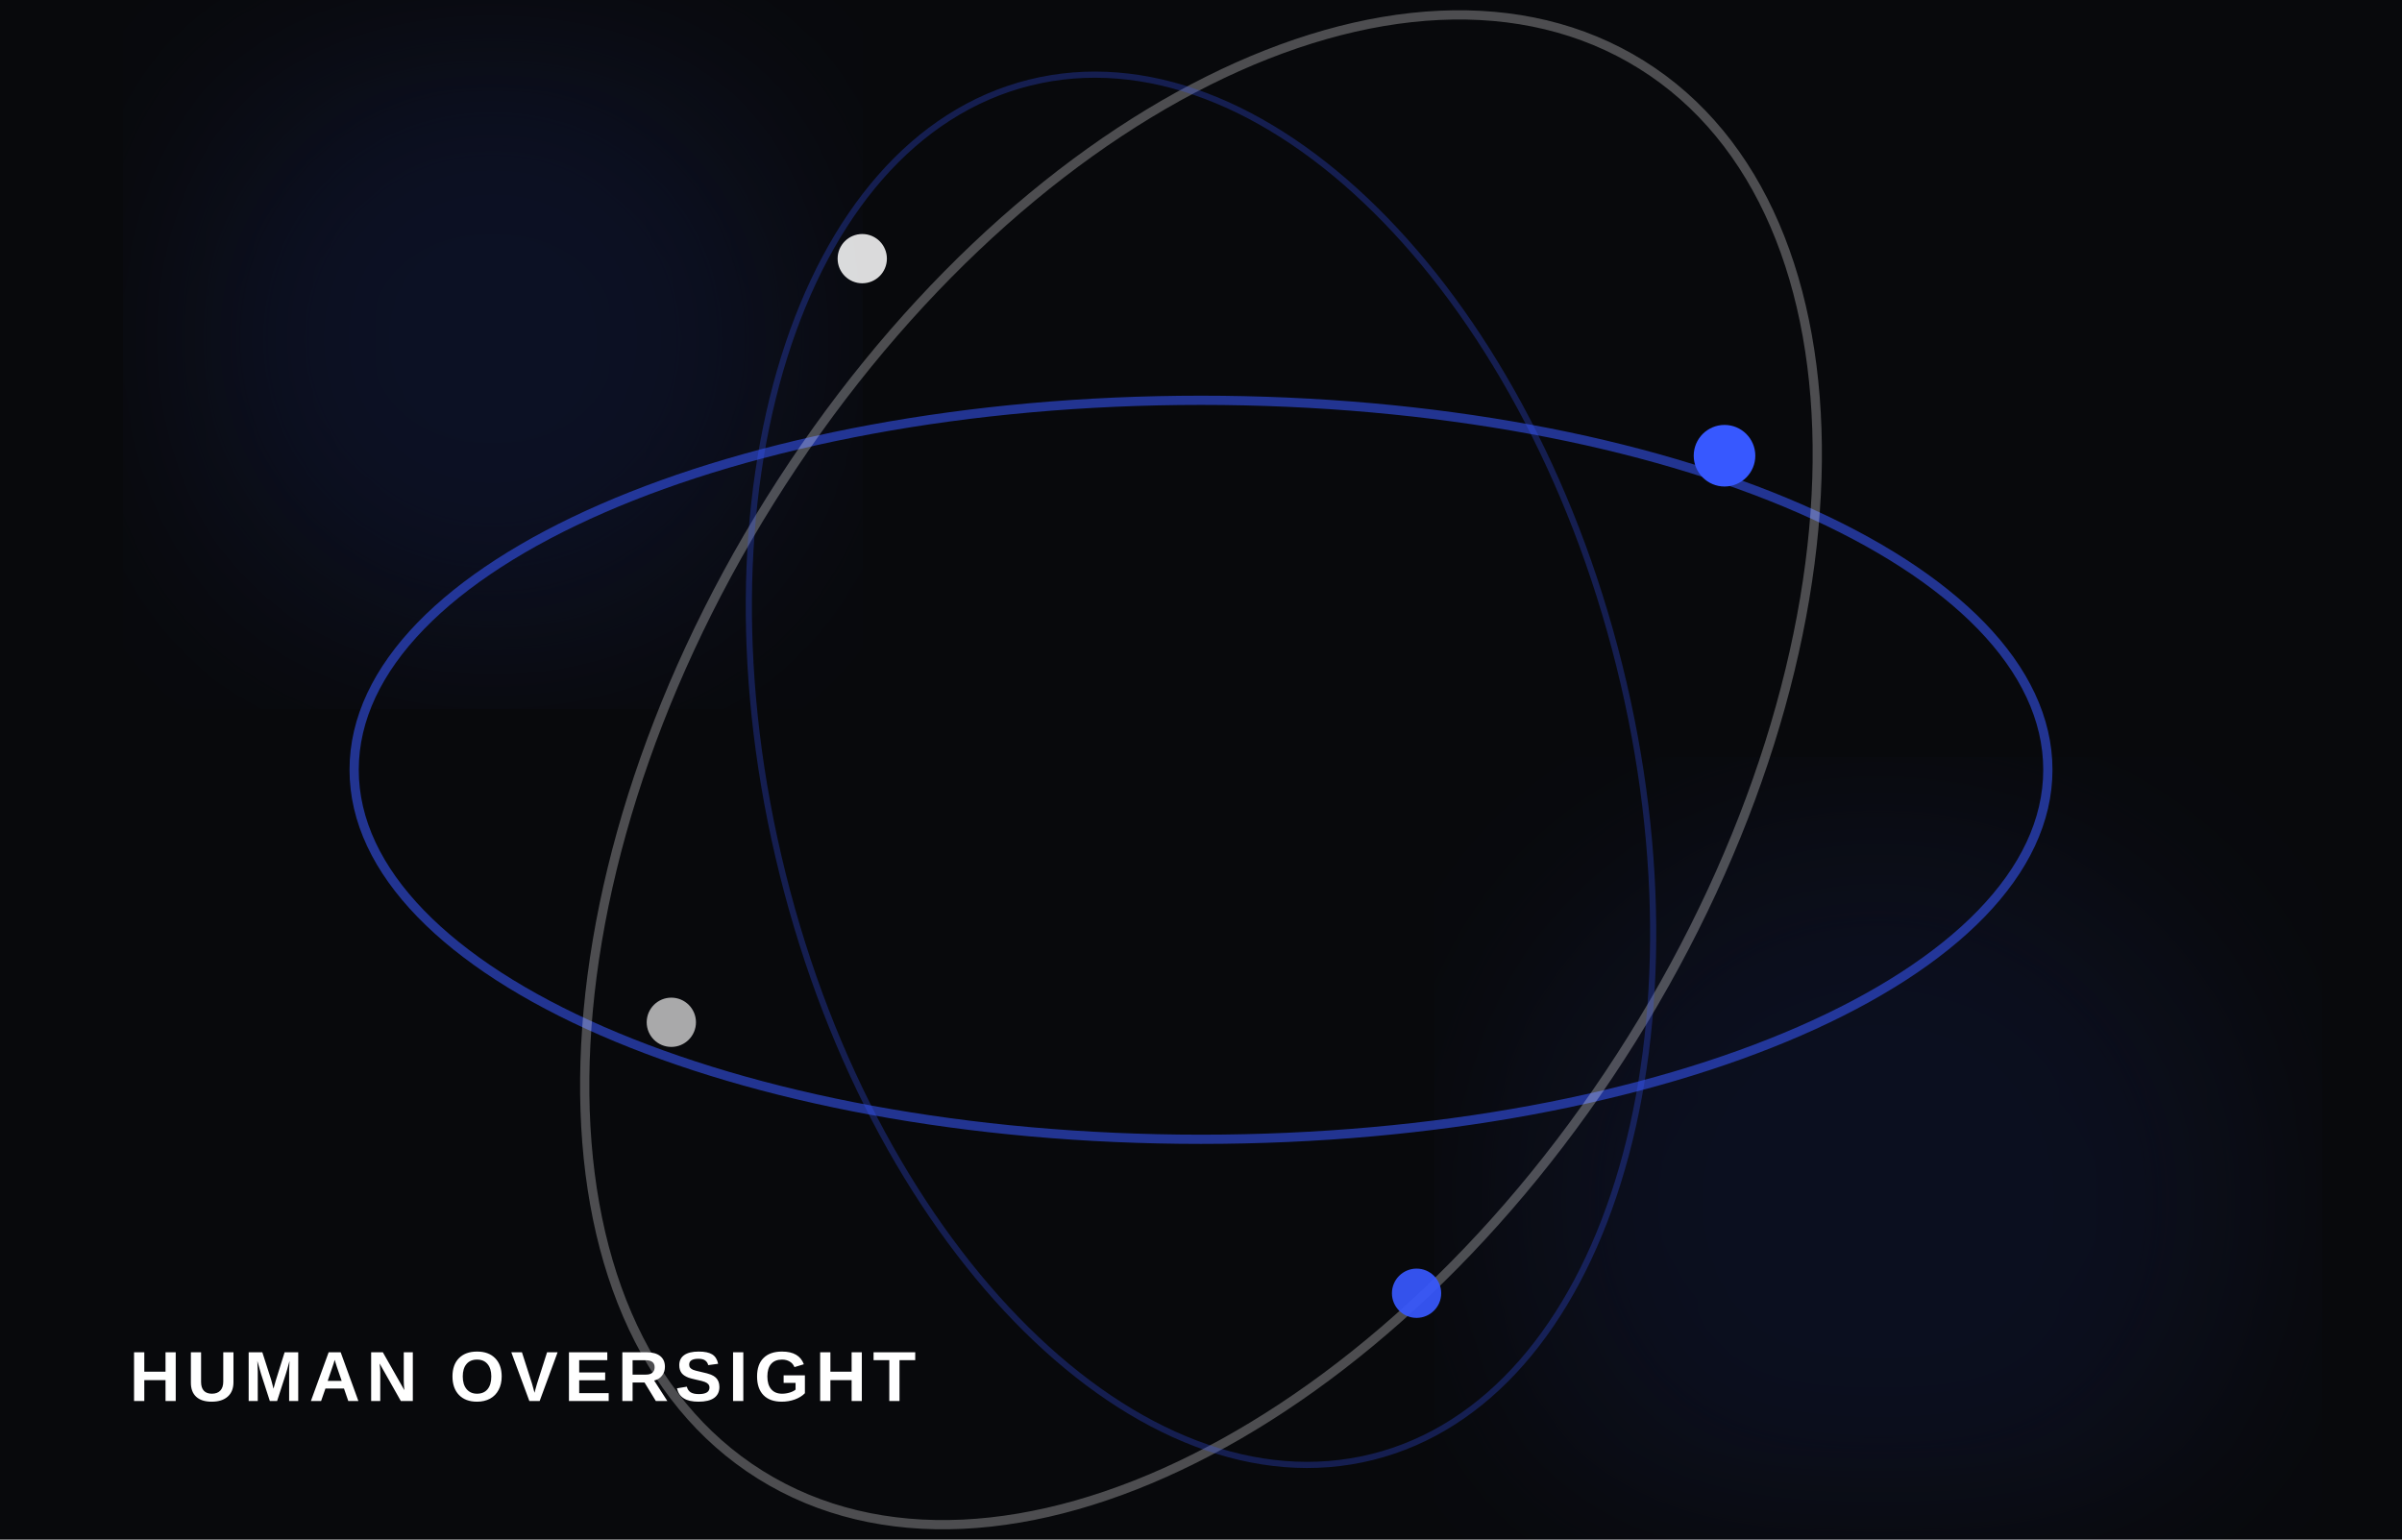
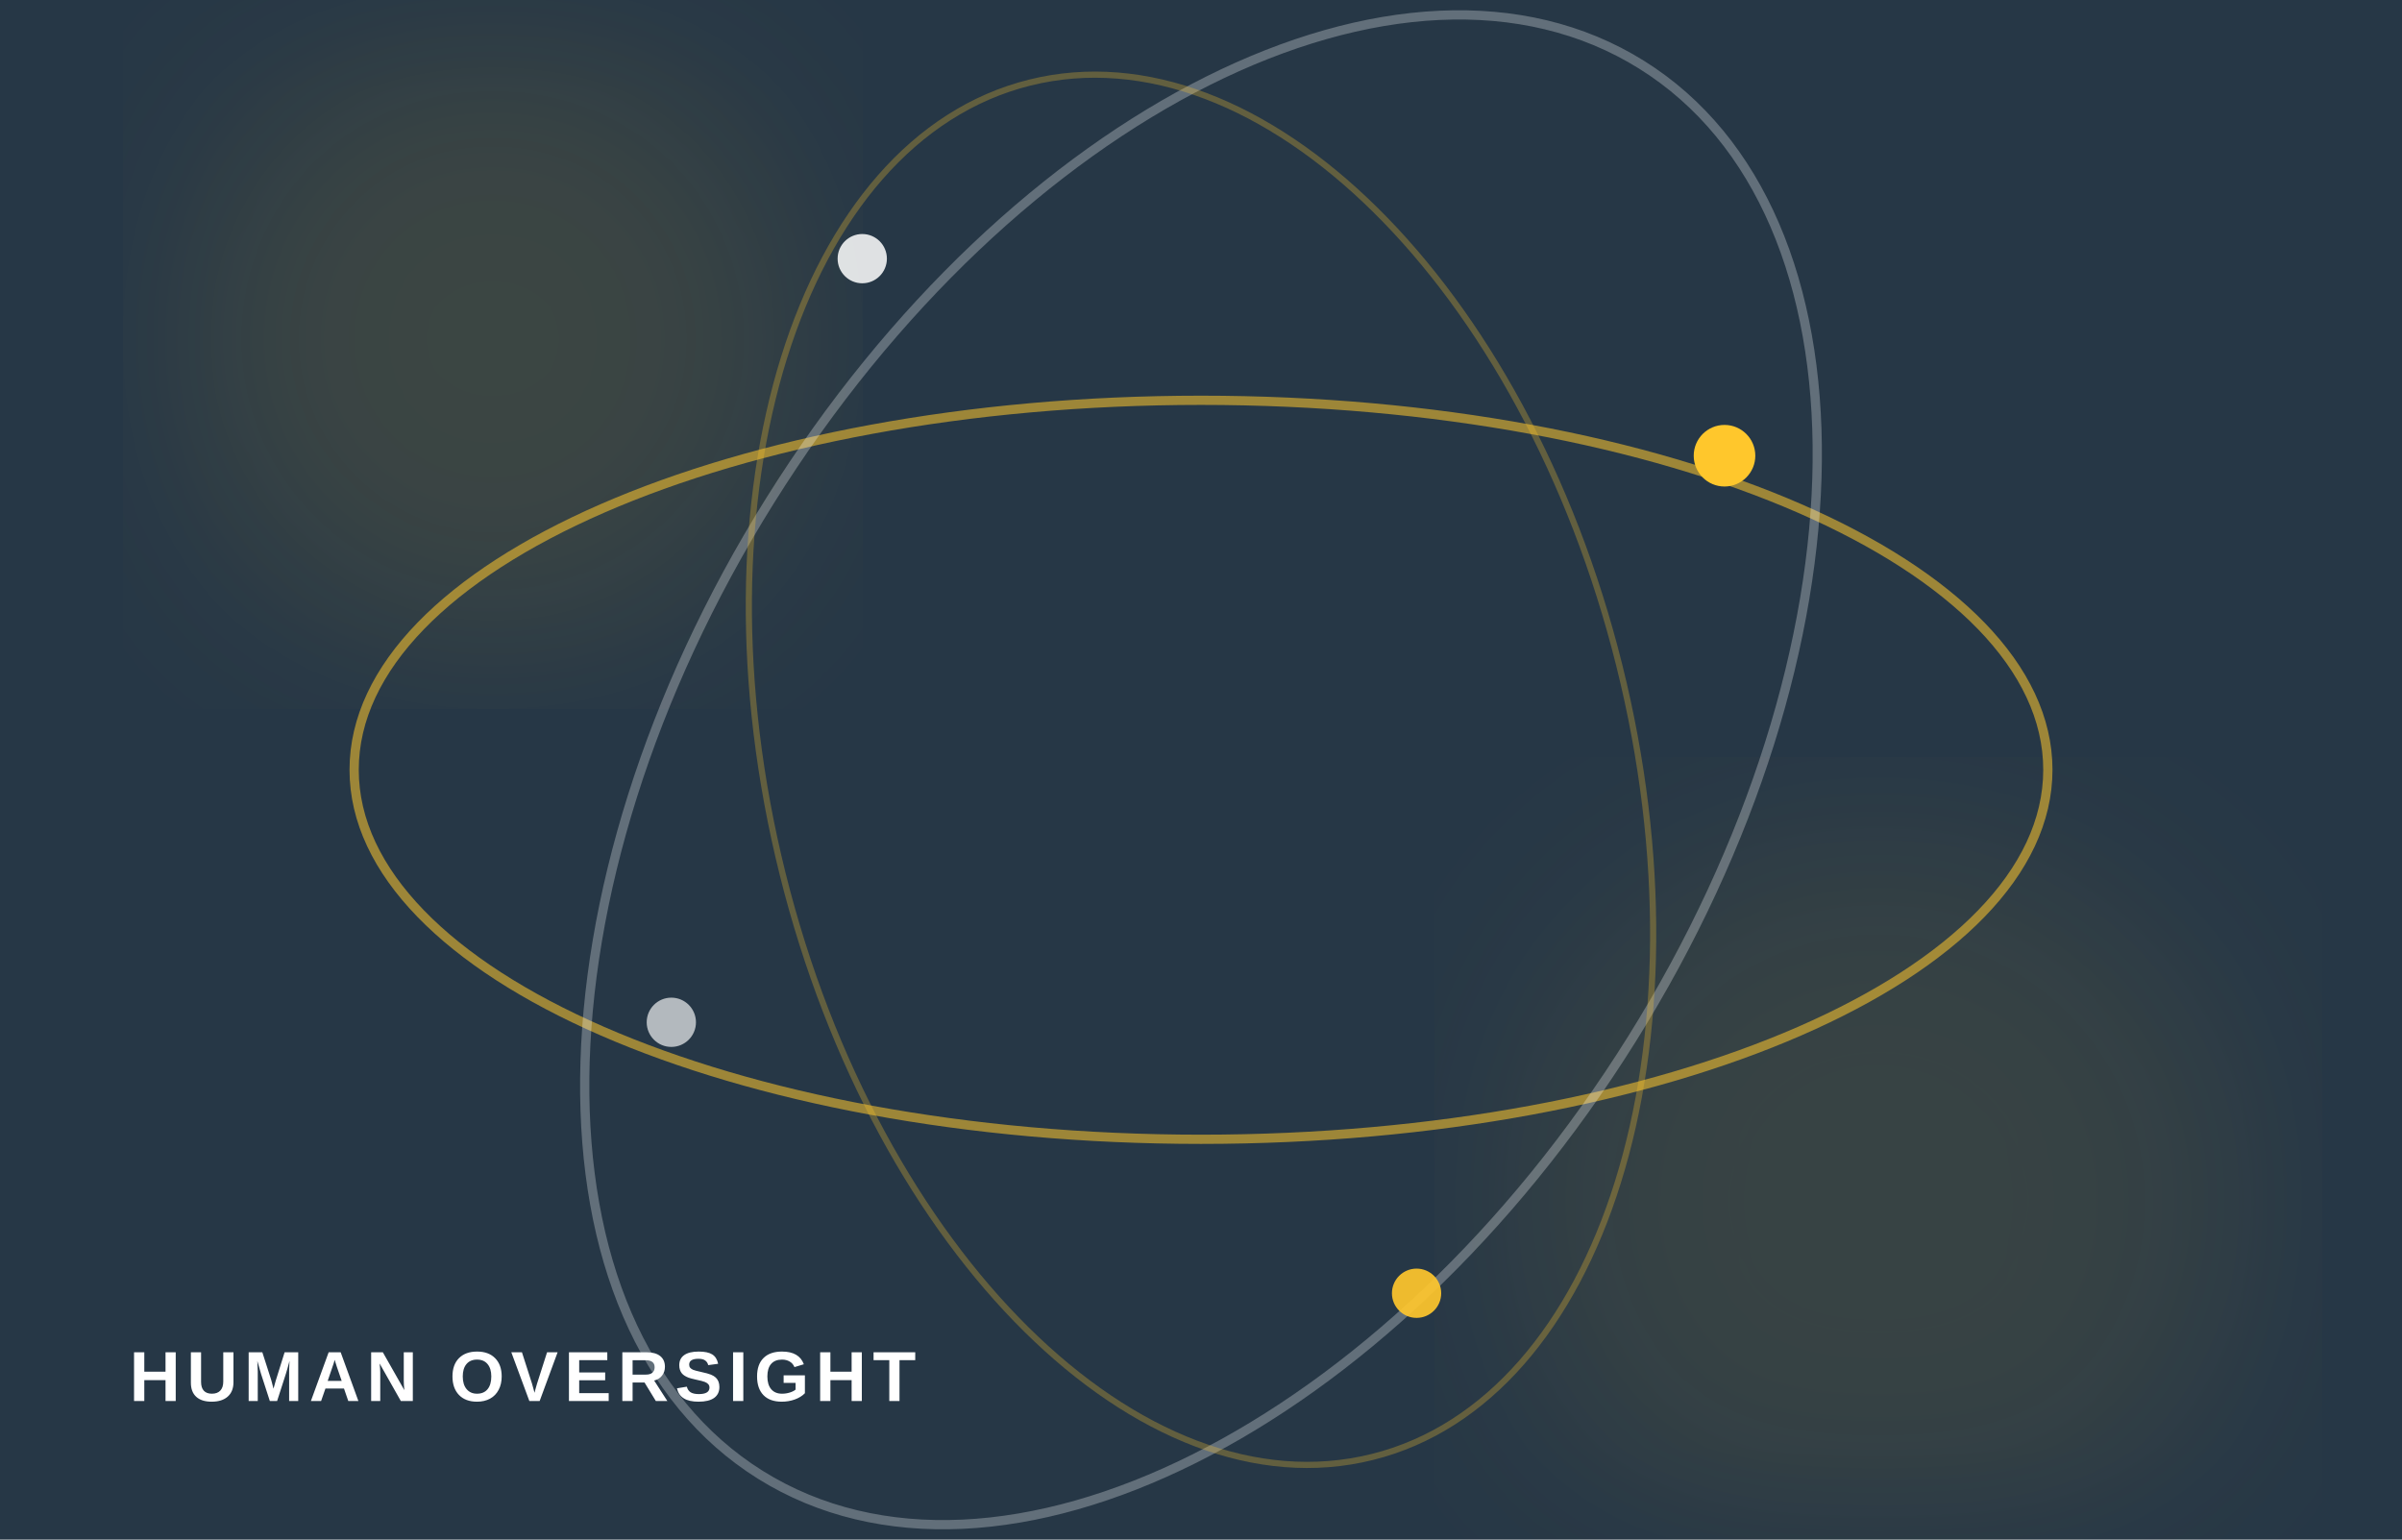
<svg xmlns="http://www.w3.org/2000/svg" width="780" height="500" viewBox="0 0 780 500">
-   <rect width="780" height="500" fill="#08090C" />
+   <rect width="780" height="500" fill="#263746" />
  <defs>
    <filter id="blur">
      <feGaussianBlur stdDeviation="32" />
    </filter>
    <linearGradient id="g" x1="0" y1="0" x2="1" y2="1">
-       <stop offset="0%" stop-color="#3758FF" stop-opacity=".9" />
+       <stop offset="0%" stop-color="#FFC72C" stop-opacity=".9" />
      <stop offset="100%" stop-color="#ffffff" stop-opacity=".25" />
    </linearGradient>
  </defs>
-   <circle cx="160" cy="110" r="100" fill="#3758FF" opacity=".10" filter="url(#blur)" />
-   <circle cx="610" cy="390" r="120" fill="#3758FF" opacity=".08" filter="url(#blur)" />
-   <ellipse cx="390" cy="250" rx="275" ry="120" fill="none" stroke="#3758FF" stroke-opacity=".55" stroke-width="3" />
+   <circle cx="160" cy="110" r="100" fill="#FFC72C" opacity=".10" filter="url(#blur)" />
+   <circle cx="610" cy="390" r="120" fill="#FFC72C" opacity=".08" filter="url(#blur)" />
+   <ellipse cx="390" cy="250" rx="275" ry="120" fill="none" stroke="#FFC72C" stroke-opacity=".55" stroke-width="3" />
  <ellipse cx="390" cy="250" rx="165" ry="270" transform="rotate(32 390 250)" fill="none" stroke="#fff" stroke-opacity=".28" stroke-width="3" />
-   <ellipse cx="390" cy="250" rx="140" ry="230" transform="rotate(-14 390 250)" fill="none" stroke="#3758FF" stroke-opacity=".28" stroke-width="2" />
-   <circle cx="560" cy="148" r="10" fill="#3758FF" />
+   <ellipse cx="390" cy="250" rx="140" ry="230" transform="rotate(-14 390 250)" fill="none" stroke="#FFC72C" stroke-opacity=".28" stroke-width="2" />
+   <circle cx="560" cy="148" r="10" fill="#FFC72C" />
  <circle cx="280" cy="84" r="8" fill="#fff" opacity=".85" />
  <circle cx="218" cy="332" r="8" fill="#fff" opacity=".65" />
-   <circle cx="460" cy="420" r="8" fill="#3758FF" opacity=".92" />
+   <circle cx="460" cy="420" r="8" fill="#FFC72C" opacity=".92" />
  <text x="42" y="455" fill="#fff" font-family="Arial, Helvetica, sans-serif" font-size="23" font-weight="700" letter-spacing="2">HUMAN OVERSIGHT</text>
</svg>
